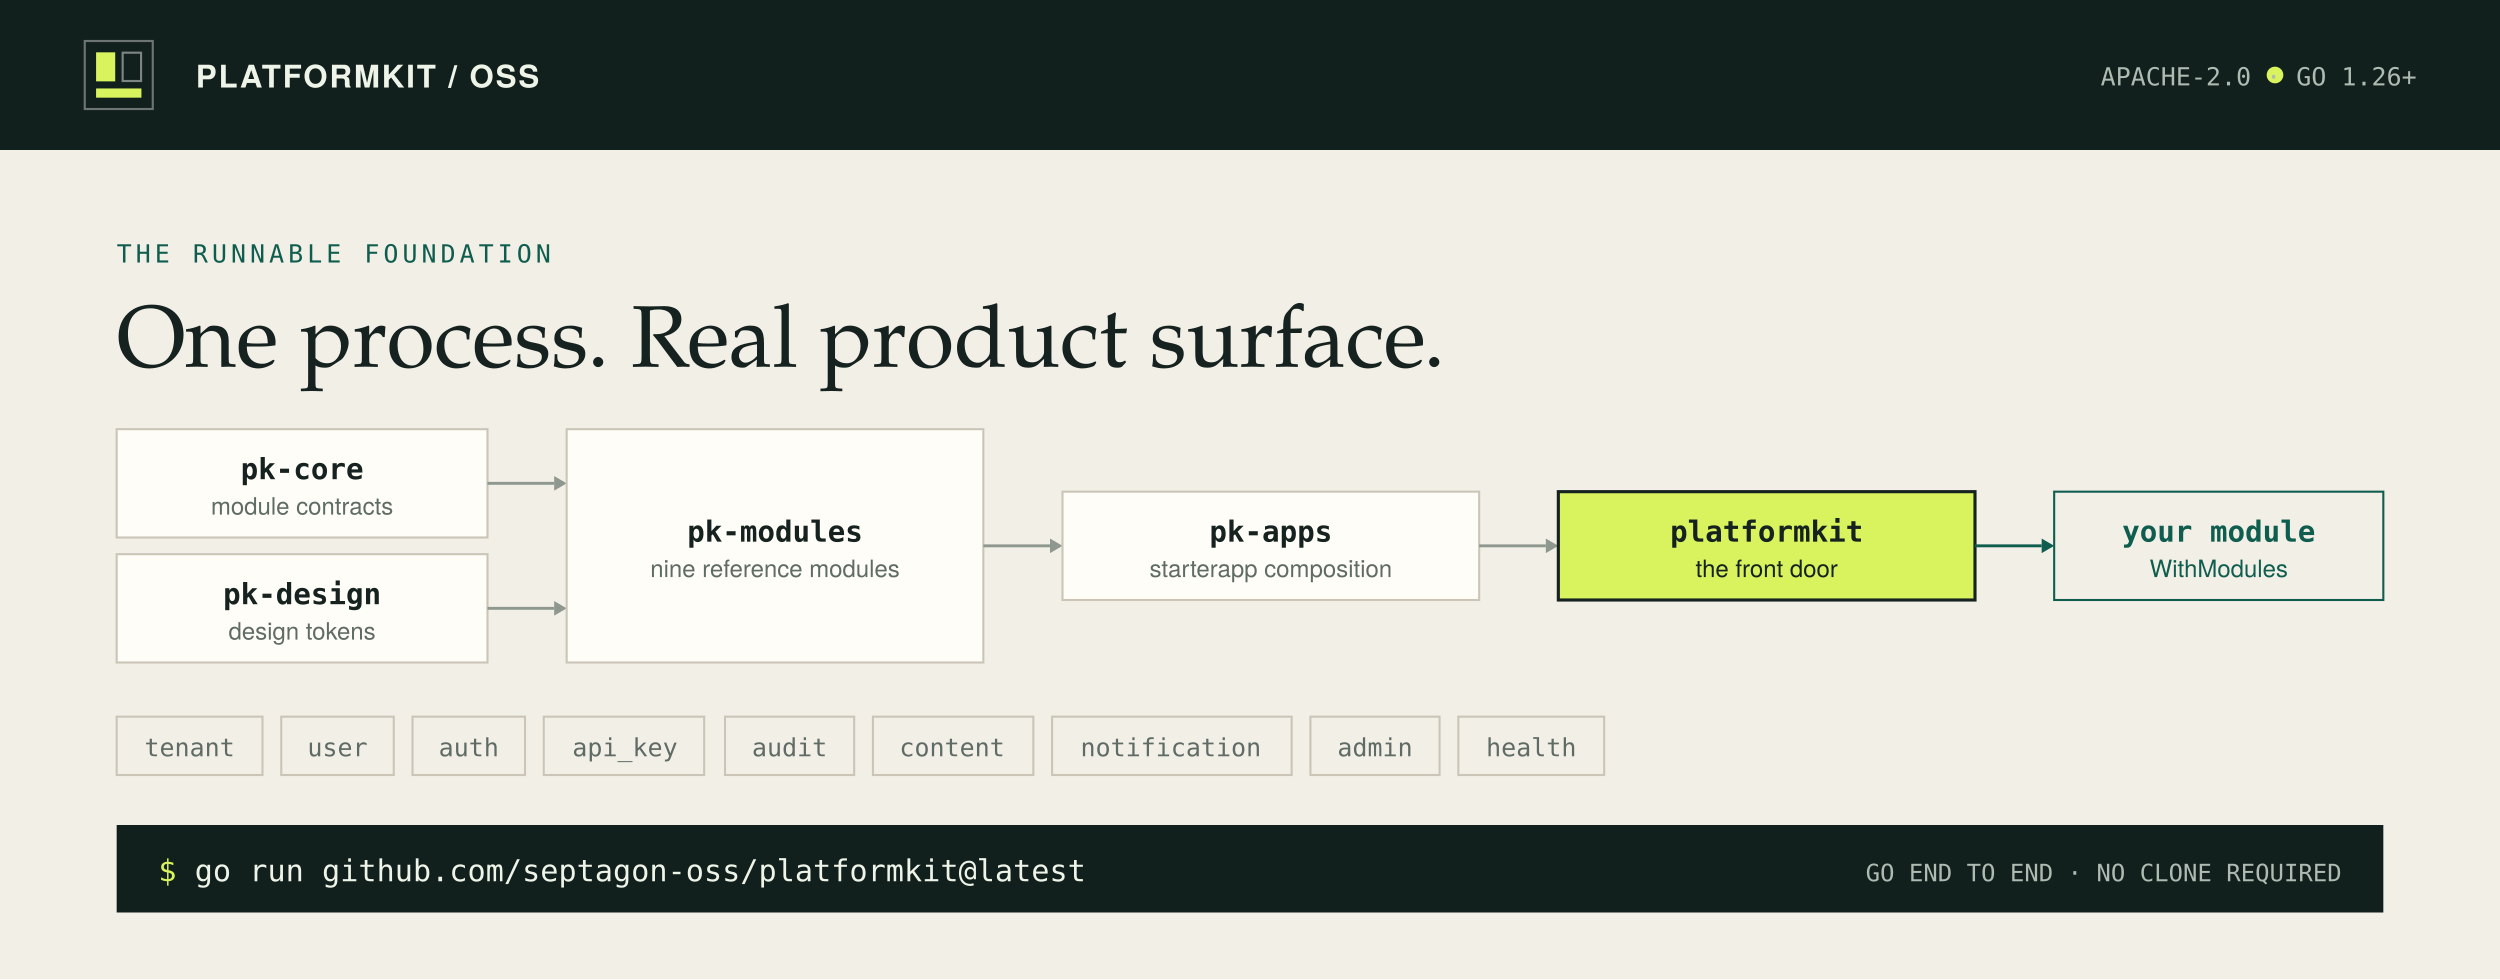
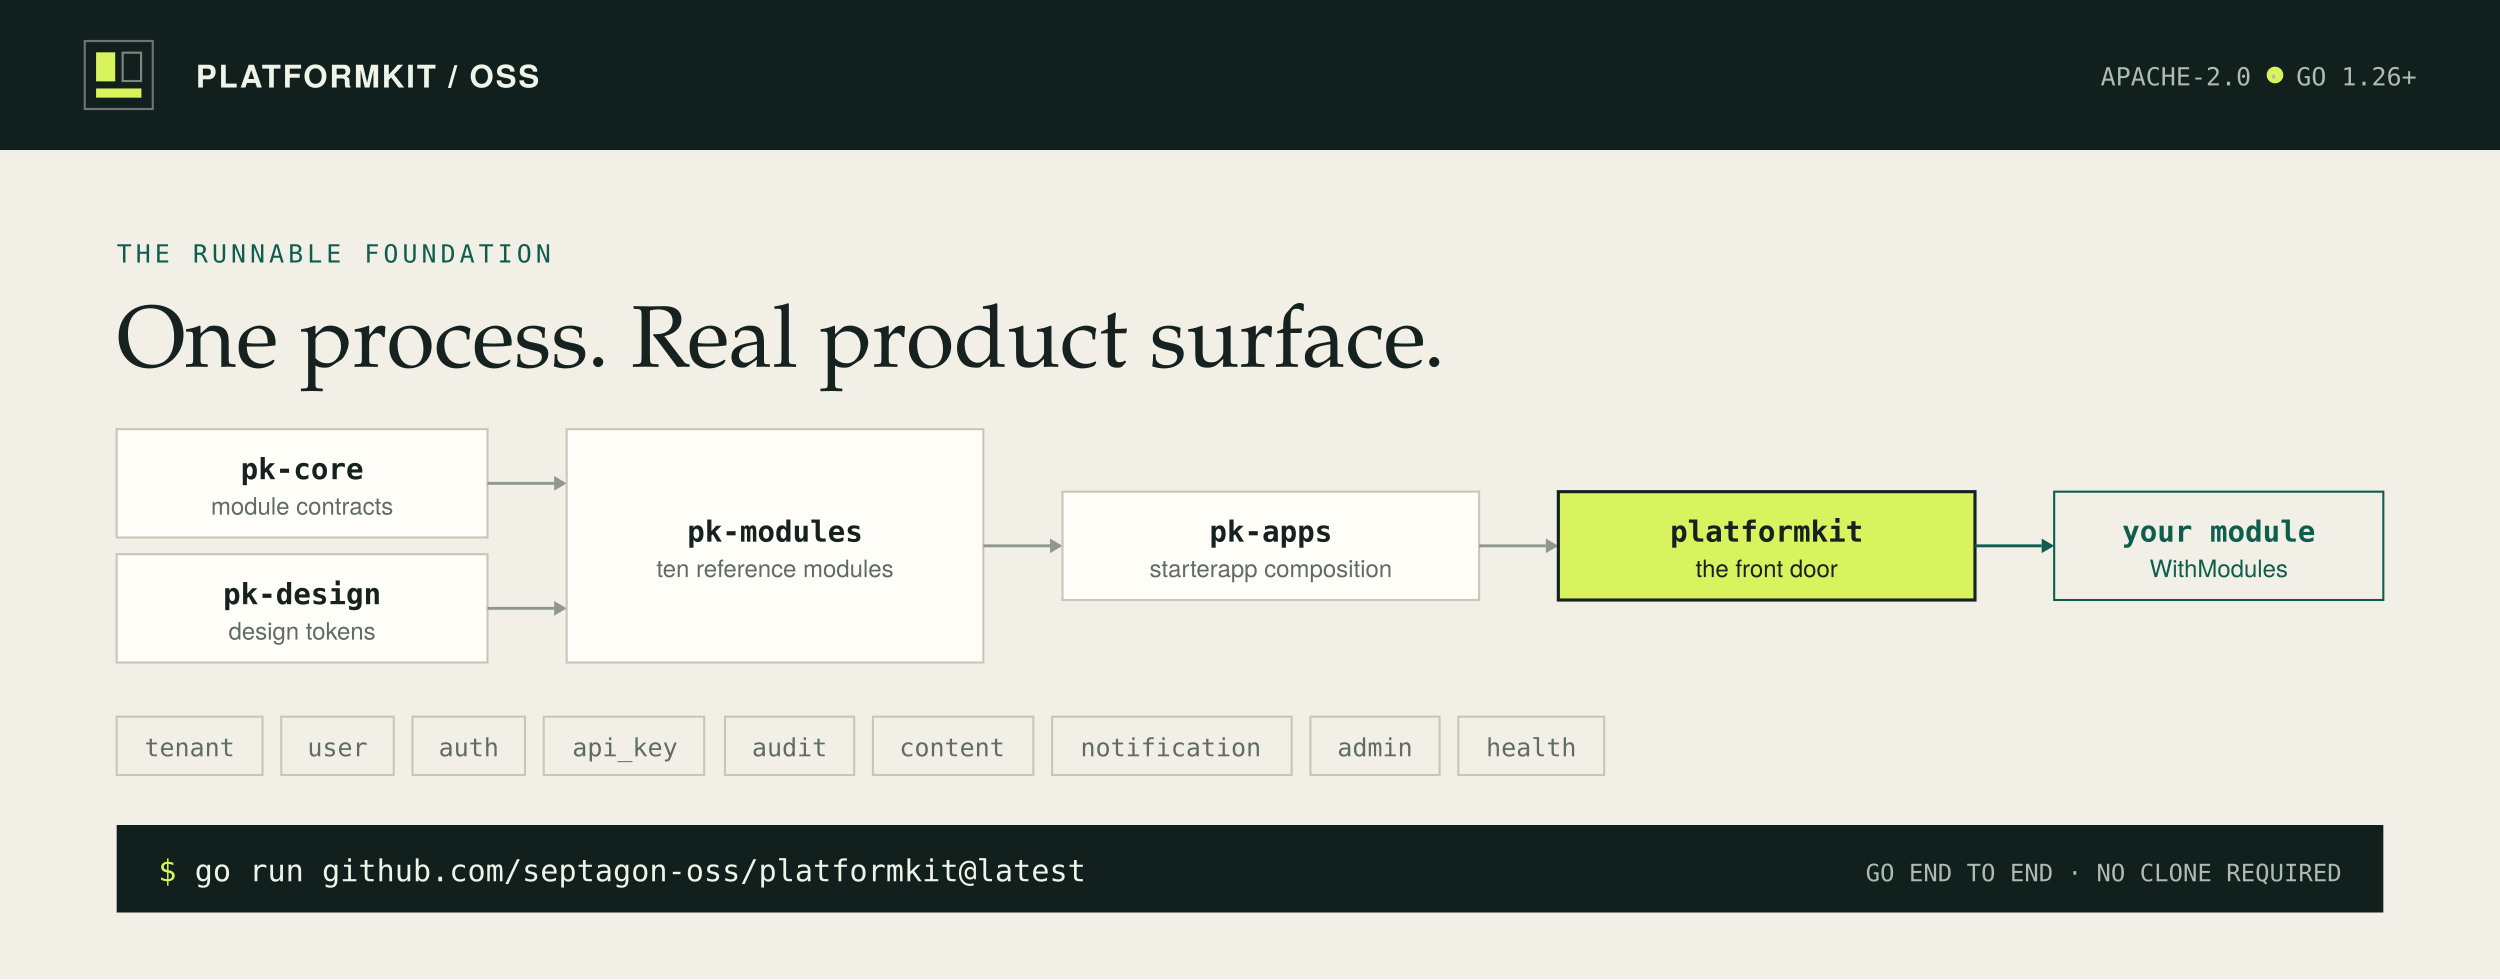
- <svg xmlns="http://www.w3.org/2000/svg" viewBox="0 0 1200 470" width="1200" height="470" role="img" aria-label="PlatformKit dependency graph: pk-core contracts and pk-design tokens feed nine reference modules, which pk-apps composes into the starter that the platformkit front door runs; your own module joins through WithModules">
+ <svg xmlns="http://www.w3.org/2000/svg" viewBox="0 0 1200 470" width="1200" height="470" role="img" aria-label="PlatformKit dependency graph: pk-core contracts and pk-design tokens feed ten reference modules, which pk-apps composes into the starter that the platformkit front door runs; your own module joins through WithModules">
  <rect width="1200" height="470" fill="#f2efe7" />
  <rect width="1200" height="72" fill="#12201d" />
  <g transform="translate(40,19) scale(0.34)">
    <rect x="2" y="2" width="96" height="96" fill="none" stroke="rgba(255,255,255,.38)" stroke-width="3" />
    <rect x="18" y="18" width="27" height="41" fill="#d8f35d" />
    <rect x="55.5" y="18.5" width="26" height="40" fill="none" stroke="rgba(255,255,255,.45)" stroke-width="3" />
    <rect x="18" y="69" width="64" height="13" fill="#d8f35d" />
  </g>
  <text x="94" y="42" font-family="'IBM Plex Sans',Aptos,'Helvetica Neue',sans-serif" font-size="15" font-weight="700" letter-spacing="0.06em" fill="#eff4e9">PLATFORMKIT / OSS</text>
  <circle cx="1092" cy="36" r="4" fill="#d8f35d" />
  <text x="1160" y="41" text-anchor="end" font-family="'IBM Plex Mono','SFMono-Regular',Consolas,monospace" font-size="12" fill="#aebbb2">APACHE-2.0 · GO 1.26+</text>
  <text x="56" y="126" font-family="'IBM Plex Mono','SFMono-Regular',Consolas,monospace" font-size="12" letter-spacing="0.16em" fill="#0f5d4e">THE RUNNABLE FOUNDATION</text>
  <text x="56" y="176" font-family="'Iowan Old Style','Palatino Linotype',Palatino,Georgia,serif" font-size="42" fill="#15221f">One process. Real product surface.</text>
  <rect x="56" y="206" width="178" height="52" fill="#fffdf7" stroke="#cbc5b8" stroke-width="1" />
  <text x="145.0" y="230" text-anchor="middle" font-family="'IBM Plex Mono','SFMono-Regular',Consolas,monospace" font-size="14" font-weight="600" fill="#15221f">pk-core</text>
  <text x="145.0" y="247" text-anchor="middle" font-family="'IBM Plex Sans',Aptos,'Helvetica Neue',sans-serif" font-size="11.5" fill="#5f6b65">module contracts</text>
  <rect x="56" y="266" width="178" height="52" fill="#fffdf7" stroke="#cbc5b8" stroke-width="1" />
  <text x="145.0" y="290" text-anchor="middle" font-family="'IBM Plex Mono','SFMono-Regular',Consolas,monospace" font-size="14" font-weight="600" fill="#15221f">pk-design</text>
  <text x="145.0" y="307" text-anchor="middle" font-family="'IBM Plex Sans',Aptos,'Helvetica Neue',sans-serif" font-size="11.5" fill="#5f6b65">design tokens</text>
  <path d="M 234 232 L 266 232" stroke="#8f988f" stroke-width="1.4" fill="none" />
  <path d="M 266 228.5 L 272 232 L 266 235.5 Z" fill="#8f988f" />
  <path d="M 234 292 L 266 292" stroke="#8f988f" stroke-width="1.4" fill="none" />
  <path d="M 266 288.5 L 272 292 L 266 295.5 Z" fill="#8f988f" />
  <rect x="272" y="206" width="200" height="112" fill="#fffdf7" stroke="#cbc5b8" stroke-width="1" />
  <text x="372.0" y="260" text-anchor="middle" font-family="'IBM Plex Mono','SFMono-Regular',Consolas,monospace" font-size="14" font-weight="600" fill="#15221f">pk-modules</text>
-   <text x="372.0" y="277" text-anchor="middle" font-family="'IBM Plex Sans',Aptos,'Helvetica Neue',sans-serif" font-size="11.5" fill="#5f6b65">nine reference modules</text>
+   <text x="372.0" y="277" text-anchor="middle" font-family="'IBM Plex Sans',Aptos,'Helvetica Neue',sans-serif" font-size="11.5" fill="#5f6b65">ten reference modules</text>
  <path d="M 472 262 L 504 262" stroke="#8f988f" stroke-width="1.4" fill="none" />
  <path d="M 504 258.5 L 510 262 L 504 265.5 Z" fill="#8f988f" />
  <rect x="510" y="236" width="200" height="52" fill="#fffdf7" stroke="#cbc5b8" stroke-width="1" />
  <text x="610.0" y="260" text-anchor="middle" font-family="'IBM Plex Mono','SFMono-Regular',Consolas,monospace" font-size="14" font-weight="600" fill="#15221f">pk-apps</text>
  <text x="610.0" y="277" text-anchor="middle" font-family="'IBM Plex Sans',Aptos,'Helvetica Neue',sans-serif" font-size="11.5" fill="#5f6b65">starterapp composition</text>
  <path d="M 710 262 L 742 262" stroke="#8f988f" stroke-width="1.4" fill="none" />
  <path d="M 742 258.5 L 748 262 L 742 265.5 Z" fill="#8f988f" />
  <rect x="748" y="236" width="200" height="52" fill="#d8f35d" stroke="#15221f" stroke-width="1.5" />
  <text x="848.0" y="260" text-anchor="middle" font-family="'IBM Plex Mono','SFMono-Regular',Consolas,monospace" font-size="14" font-weight="600" fill="#15221f">platformkit</text>
  <text x="848.0" y="277" text-anchor="middle" font-family="'IBM Plex Sans',Aptos,'Helvetica Neue',sans-serif" font-size="11.5" fill="#15221f">the front door</text>
  <path d="M 948 262 L 980 262" stroke="#0f5d4e" stroke-width="1.4" fill="none" />
  <path d="M 980 258.5 L 986 262 L 980 265.5 Z" fill="#0f5d4e" />
  <rect x="986" y="236" width="158" height="52" fill="none" stroke="#0f5d4e" stroke-width="1" />
  <text x="1065.0" y="260" text-anchor="middle" font-family="'IBM Plex Mono','SFMono-Regular',Consolas,monospace" font-size="14" font-weight="600" fill="#0f5d4e">your module</text>
  <text x="1065.0" y="277" text-anchor="middle" font-family="'IBM Plex Sans',Aptos,'Helvetica Neue',sans-serif" font-size="11.5" fill="#0f5d4e">WithModules</text>
  <text x="56" y="325" font-family="'IBM Plex Sans',Aptos,'Helvetica Neue',sans-serif" font-size="11.5" fill="#5f6b65" />
  <rect x="56" y="344" width="70" height="28" fill="none" stroke="#cbc5b8" />
  <text x="91" y="363" text-anchor="middle" font-family="'IBM Plex Mono','SFMono-Regular',Consolas,monospace" font-size="12" fill="#5f6b65">tenant</text>
  <rect x="135" y="344" width="54" height="28" fill="none" stroke="#cbc5b8" />
  <text x="162" y="363" text-anchor="middle" font-family="'IBM Plex Mono','SFMono-Regular',Consolas,monospace" font-size="12" fill="#5f6b65">user</text>
  <rect x="198" y="344" width="54" height="28" fill="none" stroke="#cbc5b8" />
  <text x="225" y="363" text-anchor="middle" font-family="'IBM Plex Mono','SFMono-Regular',Consolas,monospace" font-size="12" fill="#5f6b65">auth</text>
  <rect x="261" y="344" width="77" height="28" fill="none" stroke="#cbc5b8" />
  <text x="300" y="363" text-anchor="middle" font-family="'IBM Plex Mono','SFMono-Regular',Consolas,monospace" font-size="12" fill="#5f6b65">api_key</text>
  <rect x="348" y="344" width="62" height="28" fill="none" stroke="#cbc5b8" />
  <text x="379" y="363" text-anchor="middle" font-family="'IBM Plex Mono','SFMono-Regular',Consolas,monospace" font-size="12" fill="#5f6b65">audit</text>
  <rect x="419" y="344" width="77" height="28" fill="none" stroke="#cbc5b8" />
  <text x="457" y="363" text-anchor="middle" font-family="'IBM Plex Mono','SFMono-Regular',Consolas,monospace" font-size="12" fill="#5f6b65">content</text>
  <rect x="505" y="344" width="115" height="28" fill="none" stroke="#cbc5b8" />
  <text x="562" y="363" text-anchor="middle" font-family="'IBM Plex Mono','SFMono-Regular',Consolas,monospace" font-size="12" fill="#5f6b65">notification</text>
  <rect x="629" y="344" width="62" height="28" fill="none" stroke="#cbc5b8" />
  <text x="660" y="363" text-anchor="middle" font-family="'IBM Plex Mono','SFMono-Regular',Consolas,monospace" font-size="12" fill="#5f6b65">admin</text>
  <rect x="700" y="344" width="70" height="28" fill="none" stroke="#cbc5b8" />
  <text x="735" y="363" text-anchor="middle" font-family="'IBM Plex Mono','SFMono-Regular',Consolas,monospace" font-size="12" fill="#5f6b65">health</text>
  <rect x="56" y="396" width="1088" height="42" fill="#12201d" />
  <text x="76" y="423" font-family="'IBM Plex Mono','SFMono-Regular',Consolas,monospace" font-size="14.5" fill="#d8f35d">$ <tspan fill="#eff4e9">go run github.com/septagon-oss/platformkit@latest</tspan>
  </text>
  <text x="1124" y="423" text-anchor="end" font-family="'IBM Plex Mono','SFMono-Regular',Consolas,monospace" font-size="11.5" fill="#aebbb2">GO END TO END · NO CLONE REQUIRED</text>
</svg>
